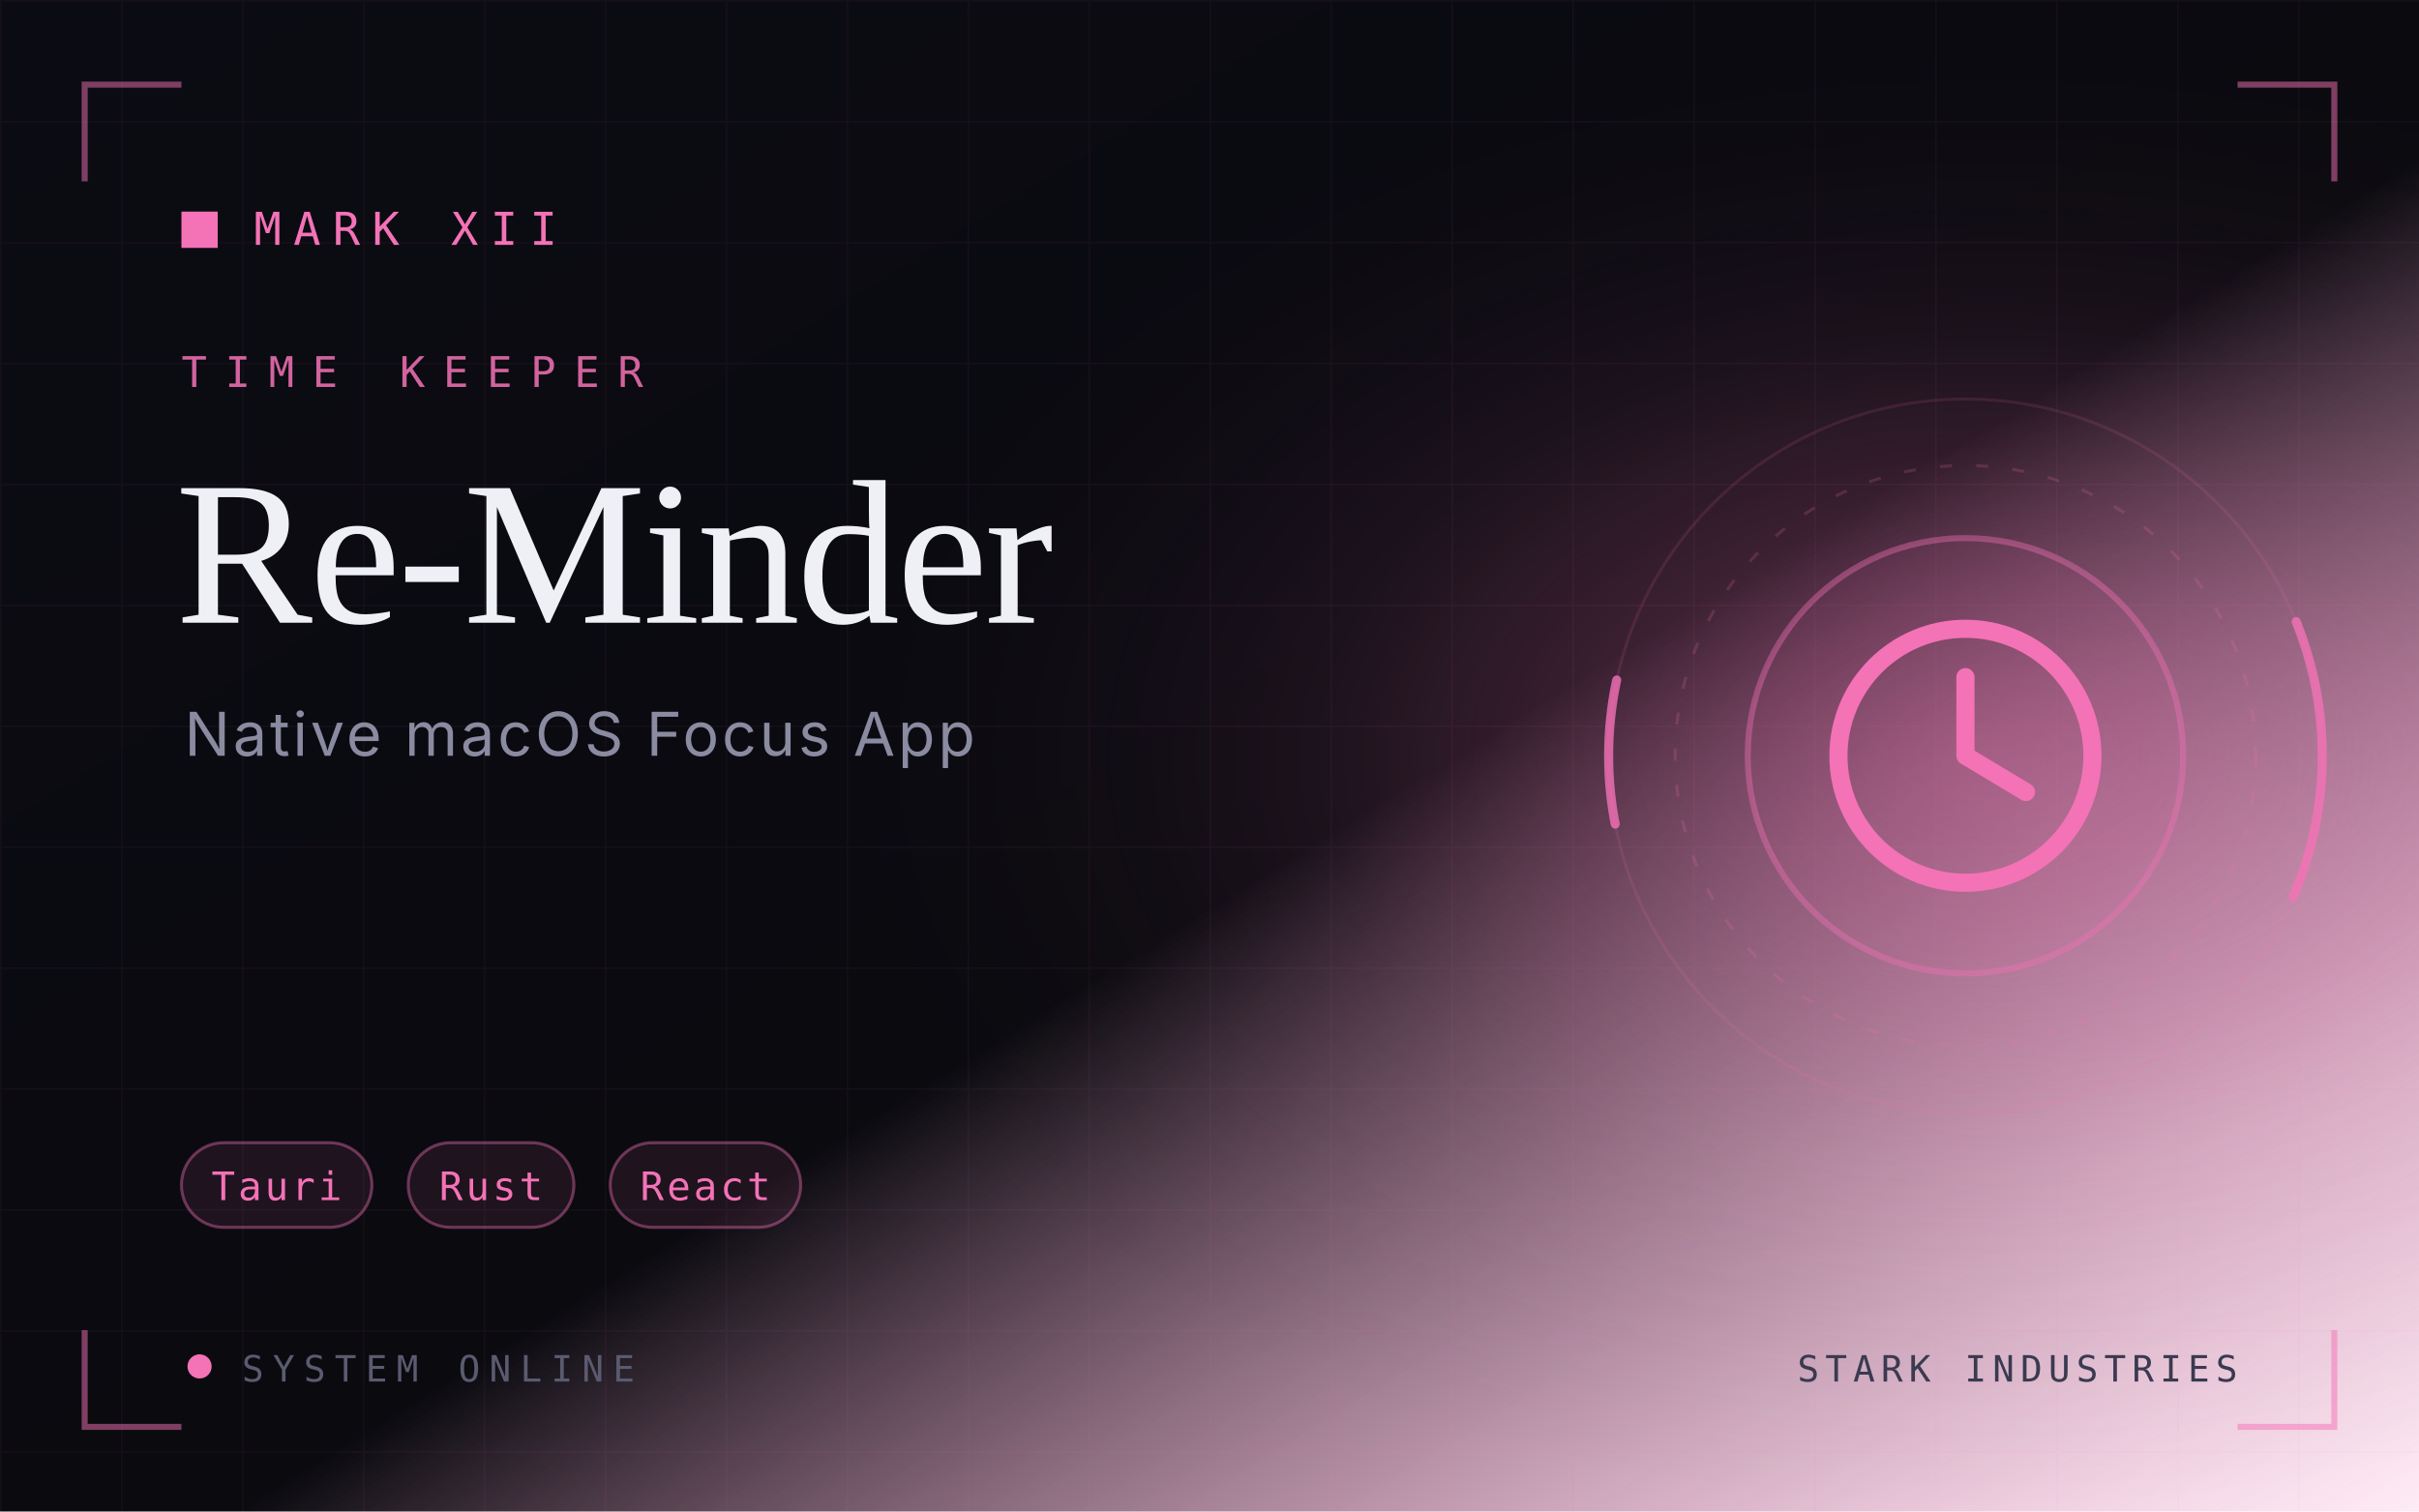
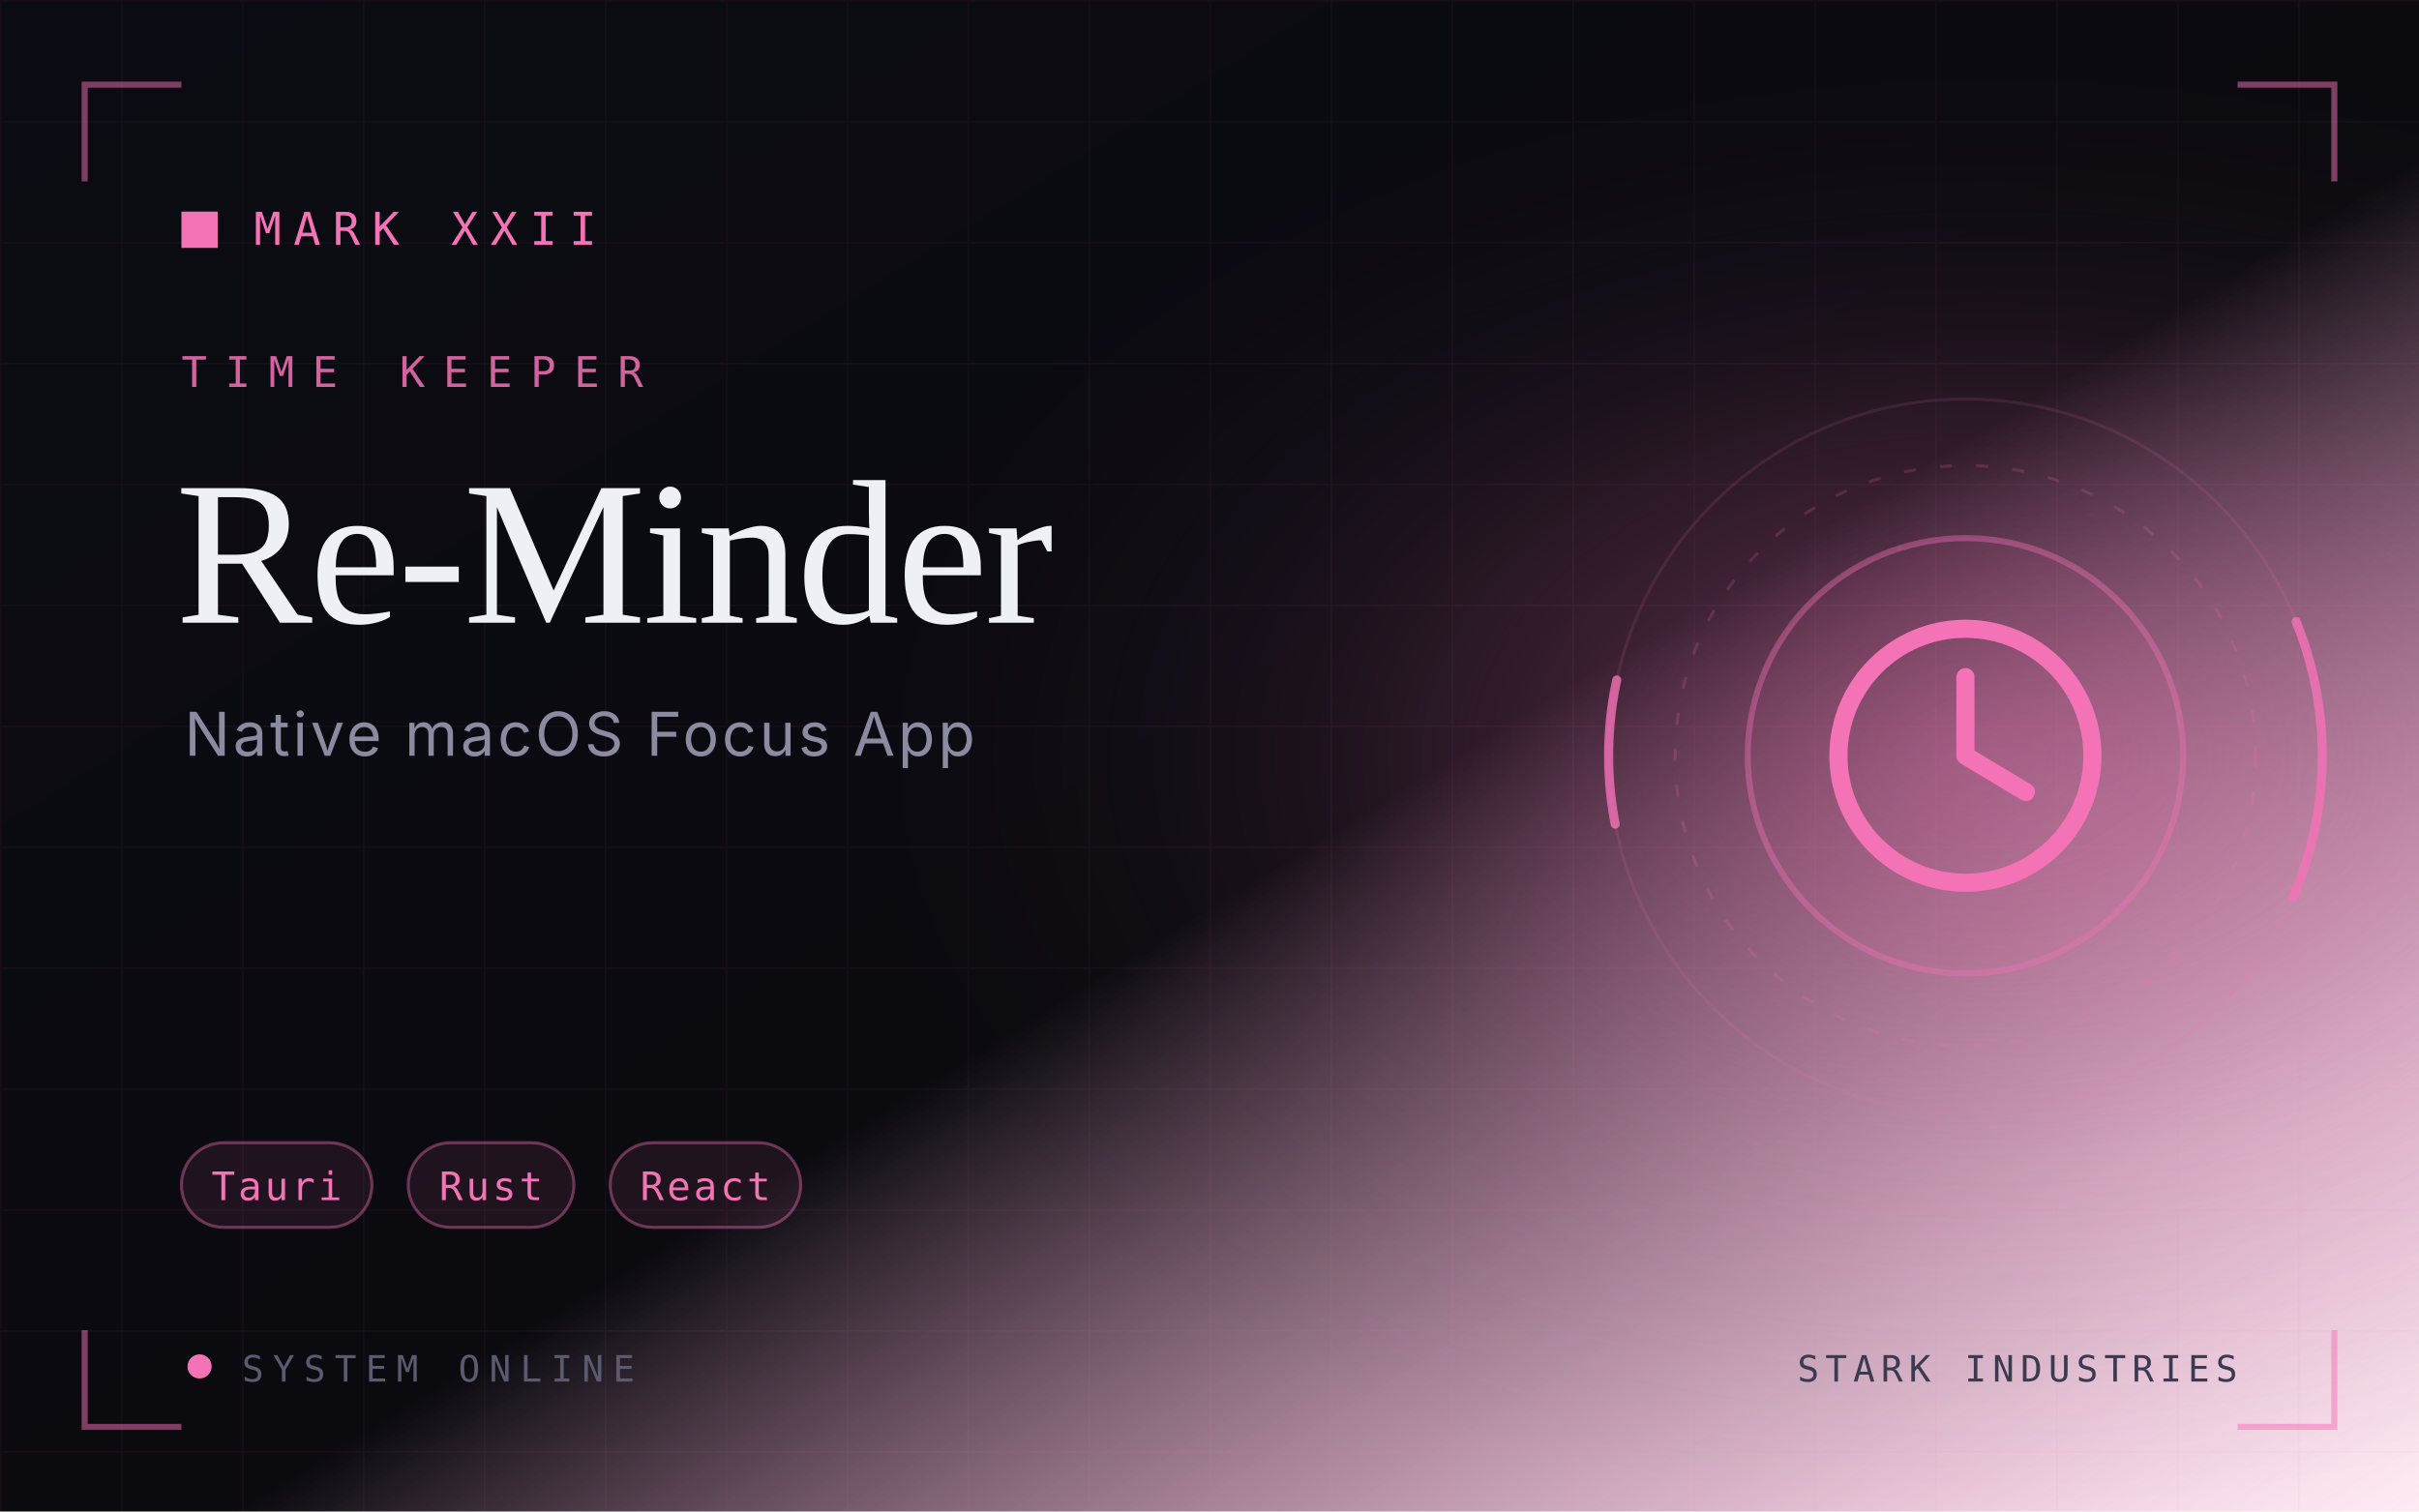
<svg xmlns="http://www.w3.org/2000/svg" viewBox="0 0 800 500" width="800" height="500" role="img" aria-label="Re-Minder">
  <defs>
    <linearGradient id="bg" x1="0" y1="0" x2="1" y2="1">
      <stop offset="0" stop-color="#0b0b13" />
      <stop offset="0.55" stop-color="#0a0a0f" />
      <stop offset="1" stop-color="rgba(244,114,182,0.14)" />
    </linearGradient>
    <radialGradient id="glow" cx="0.82" cy="0.5" r="0.5">
      <stop offset="0" stop-color="rgba(244,114,182,0.4)" />
      <stop offset="0.55" stop-color="rgba(244,114,182,0.08)" />
      <stop offset="1" stop-color="rgba(0,0,0,0)" />
    </radialGradient>
    <pattern id="grid" width="40" height="40" patternUnits="userSpaceOnUse">
      <path d="M40 0 H0 V40" fill="none" stroke="rgba(244,114,182,0.05)" stroke-width="1" />
    </pattern>
  </defs>
  <rect width="800" height="500" fill="url(#bg)" />
  <rect width="800" height="500" fill="url(#grid)" />
  <rect width="800" height="500" fill="url(#glow)" />
  <g stroke="rgba(244,114,182,0.5)" stroke-width="2" fill="none">
    <path d="M28 60 V28 H60" />
    <path d="M740 28 H772 V60" />
    <path d="M28 440 V472 H60" />
    <path d="M772 440 V472 H740" />
  </g>
  <g transform="translate(650 250)">
    <circle r="118" fill="none" stroke="rgba(244,114,182,0.12)" stroke-width="1" />
    <circle r="96" fill="none" stroke="rgba(244,114,182,0.18)" stroke-width="1" stroke-dasharray="4 8" />
    <circle r="72" fill="none" stroke="rgba(244,114,182,0.4)" stroke-width="2" />
    <circle r="72" fill="rgba(244,114,182,0.06)" />
    <circle r="118" fill="none" stroke="#f472b6" stroke-width="3" stroke-dasharray="48 300" stroke-linecap="round" opacity="0.8" />
  </g>
  <g transform="translate(650 250)">
    <circle cx="0" cy="0" r="42" fill="none" stroke="#f472b6" stroke-width="6" />
    <path d="M 0 0 v -26 M 0 0 l 20 12" fill="none" stroke="#f472b6" stroke-width="6" stroke-linecap="round" stroke-linejoin="round" />
  </g>
  <g>
    <rect x="60" y="70" width="12" height="12" fill="#f472b6" />
-     <text x="84" y="81" font-family="'JetBrains Mono', monospace" font-size="15" fill="#f472b6" letter-spacing="4">MARK XII</text>
+     <text x="84" y="81" font-family="'JetBrains Mono', monospace" font-size="15" fill="#f472b6" letter-spacing="4">MARK XXII</text>
    <text x="60" y="128" font-family="'JetBrains Mono', monospace" font-size="14" fill="rgba(244,114,182,0.85)" letter-spacing="6">TIME KEEPER</text>
    <text x="58" y="206" font-family="Georgia, 'Times New Roman', serif" font-size="68" fill="#eef0f6" letter-spacing="-1">Re-Minder</text>
    <text x="61" y="250" font-family="'Inter', system-ui, sans-serif" font-size="20" fill="#8a8aa0" letter-spacing="1">Native macOS Focus App</text>
  </g>
  <g>
    <rect x="60" y="378" width="63" height="28" rx="14" fill="rgba(244,114,182,0.09)" stroke="rgba(244,114,182,0.4)" />
    <text x="91.5" y="397" font-family="'JetBrains Mono', monospace" font-size="13" fill="#f472b6" text-anchor="middle" letter-spacing="1">Tauri</text>
  </g>
  <g>
    <rect x="135" y="378" width="54.8" height="28" rx="14" fill="rgba(244,114,182,0.09)" stroke="rgba(244,114,182,0.4)" />
    <text x="162.4" y="397" font-family="'JetBrains Mono', monospace" font-size="13" fill="#f472b6" text-anchor="middle" letter-spacing="1">Rust</text>
  </g>
  <g>
    <rect x="201.8" y="378" width="63" height="28" rx="14" fill="rgba(244,114,182,0.09)" stroke="rgba(244,114,182,0.4)" />
    <text x="233.3" y="397" font-family="'JetBrains Mono', monospace" font-size="13" fill="#f472b6" text-anchor="middle" letter-spacing="1">React</text>
  </g>
  <g>
    <circle cx="66" cy="452" r="4" fill="#f472b6" />
    <text x="80" y="457" font-family="'JetBrains Mono', monospace" font-size="12" fill="#5a5a70" letter-spacing="3">SYSTEM ONLINE</text>
  </g>
  <text x="740" y="457" font-family="'JetBrains Mono', monospace" font-size="12" fill="#3a3a50" text-anchor="end" letter-spacing="2">STARK INDUSTRIES</text>
</svg>
